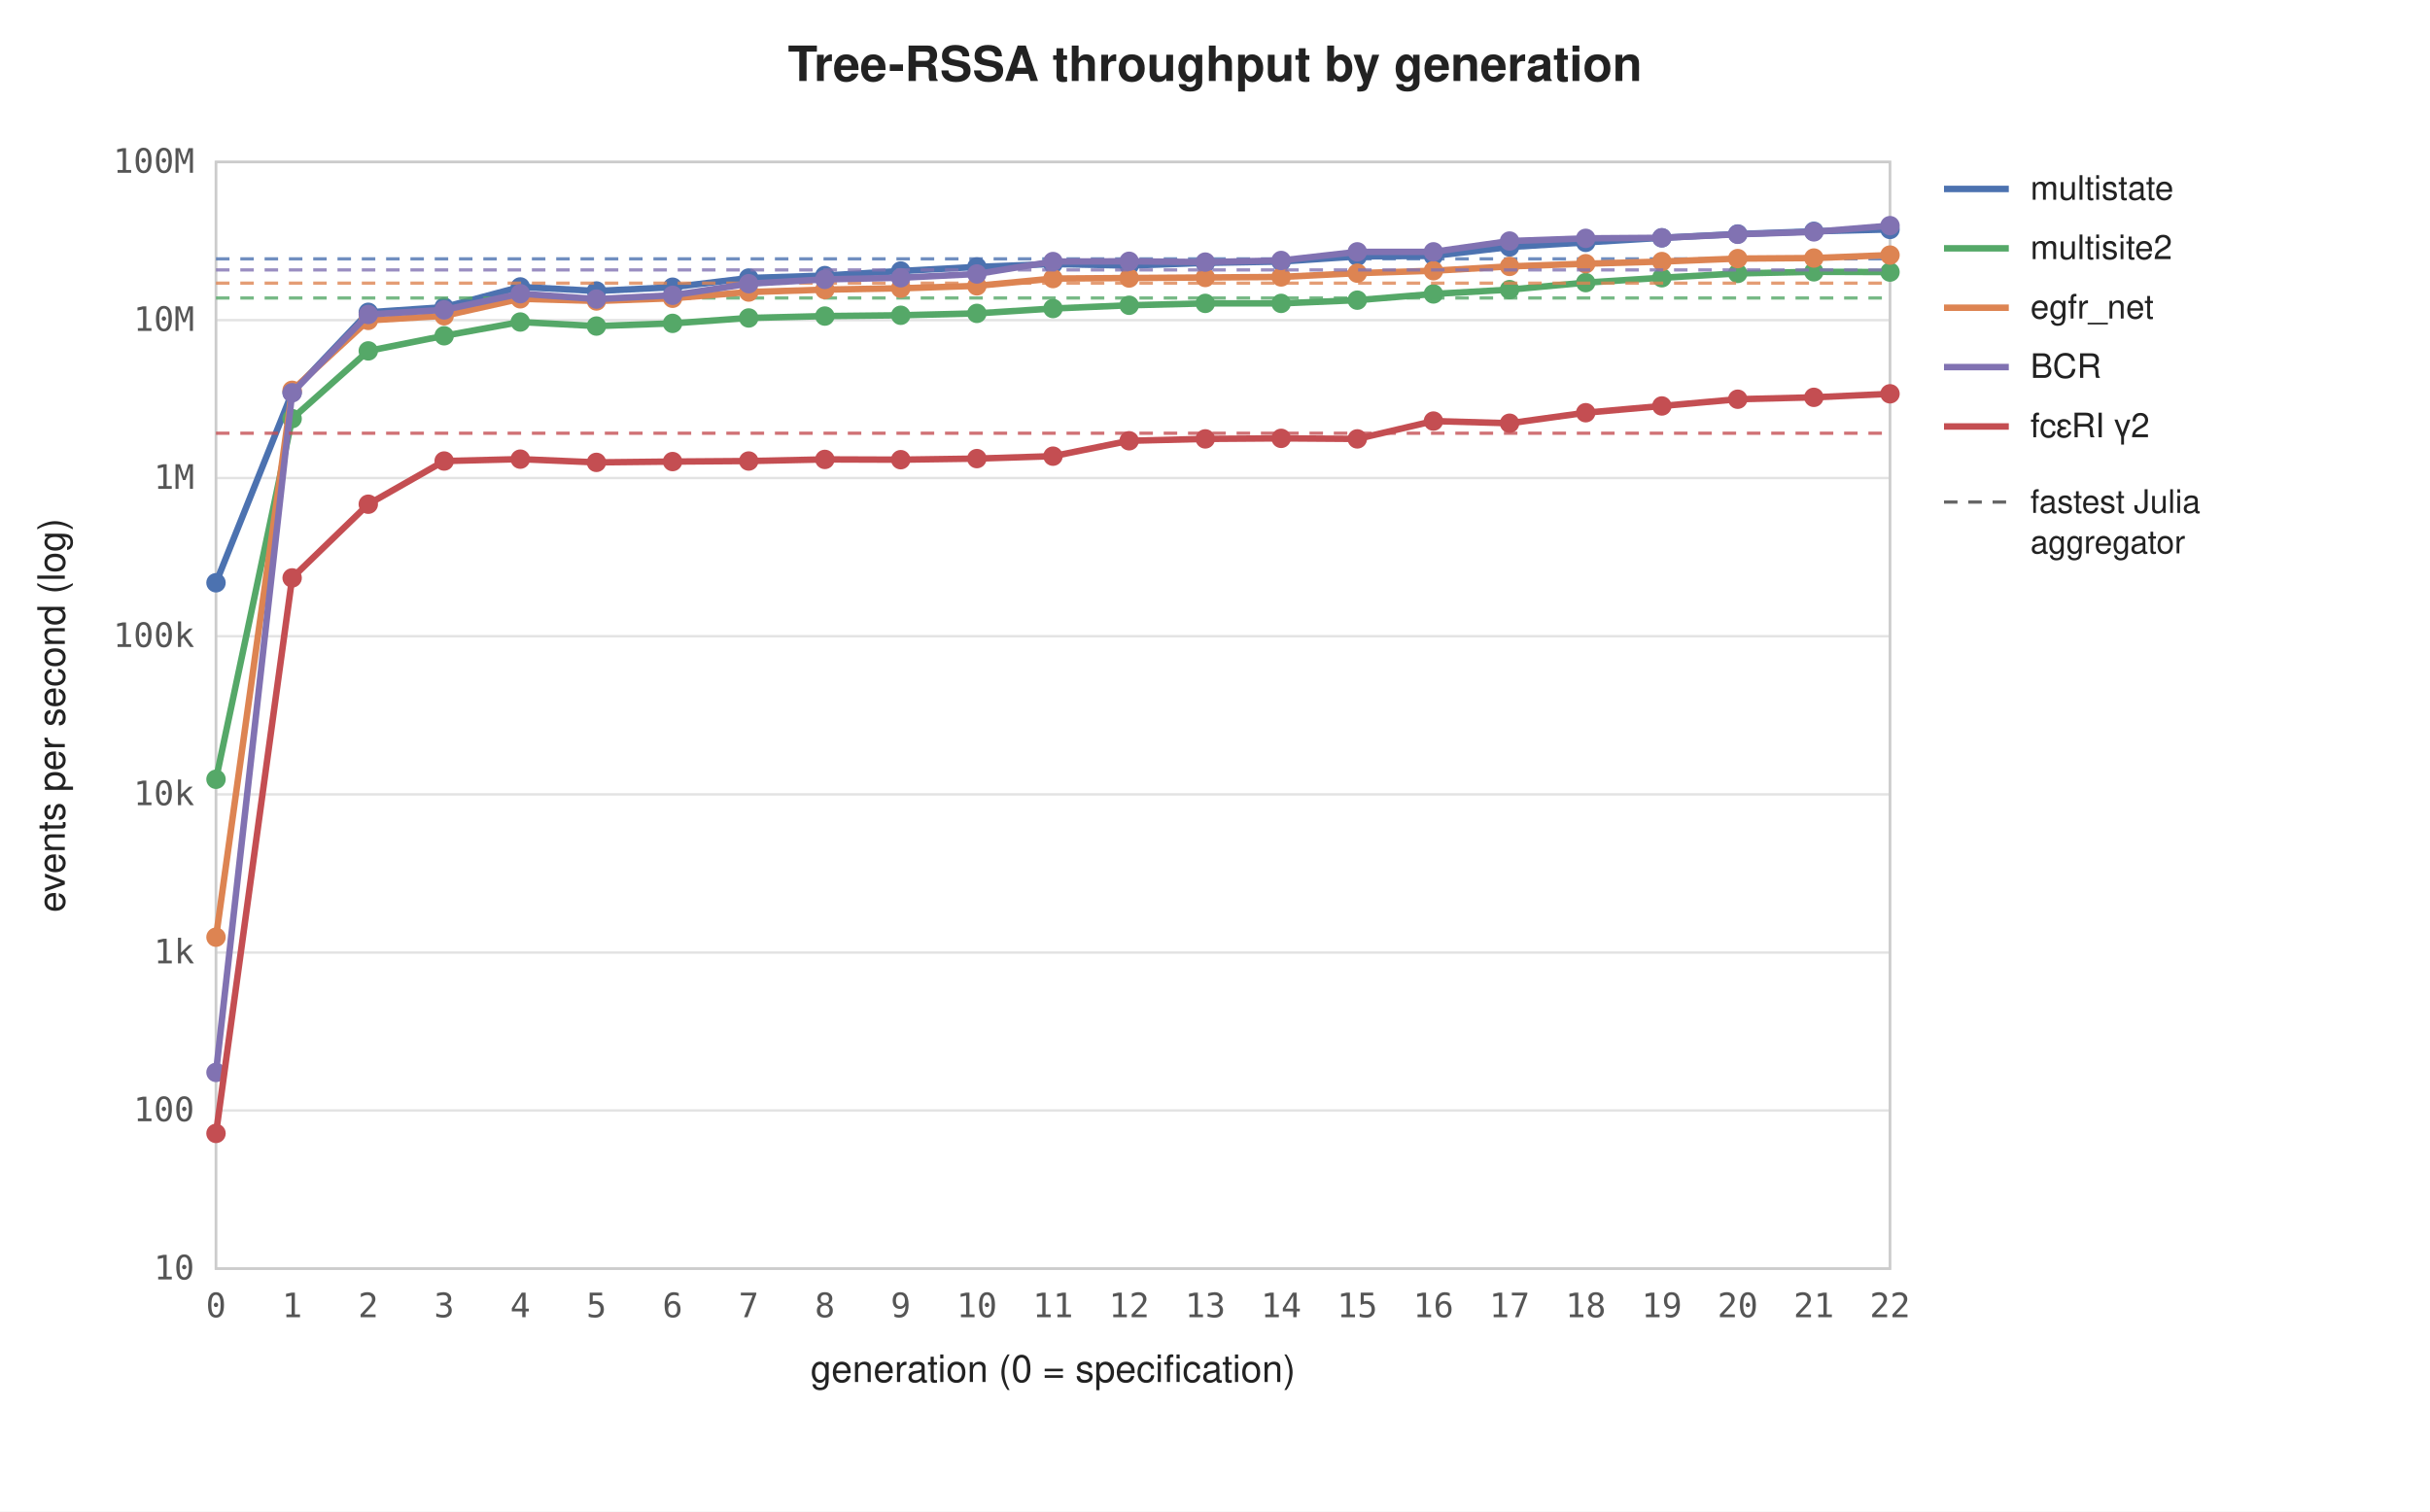
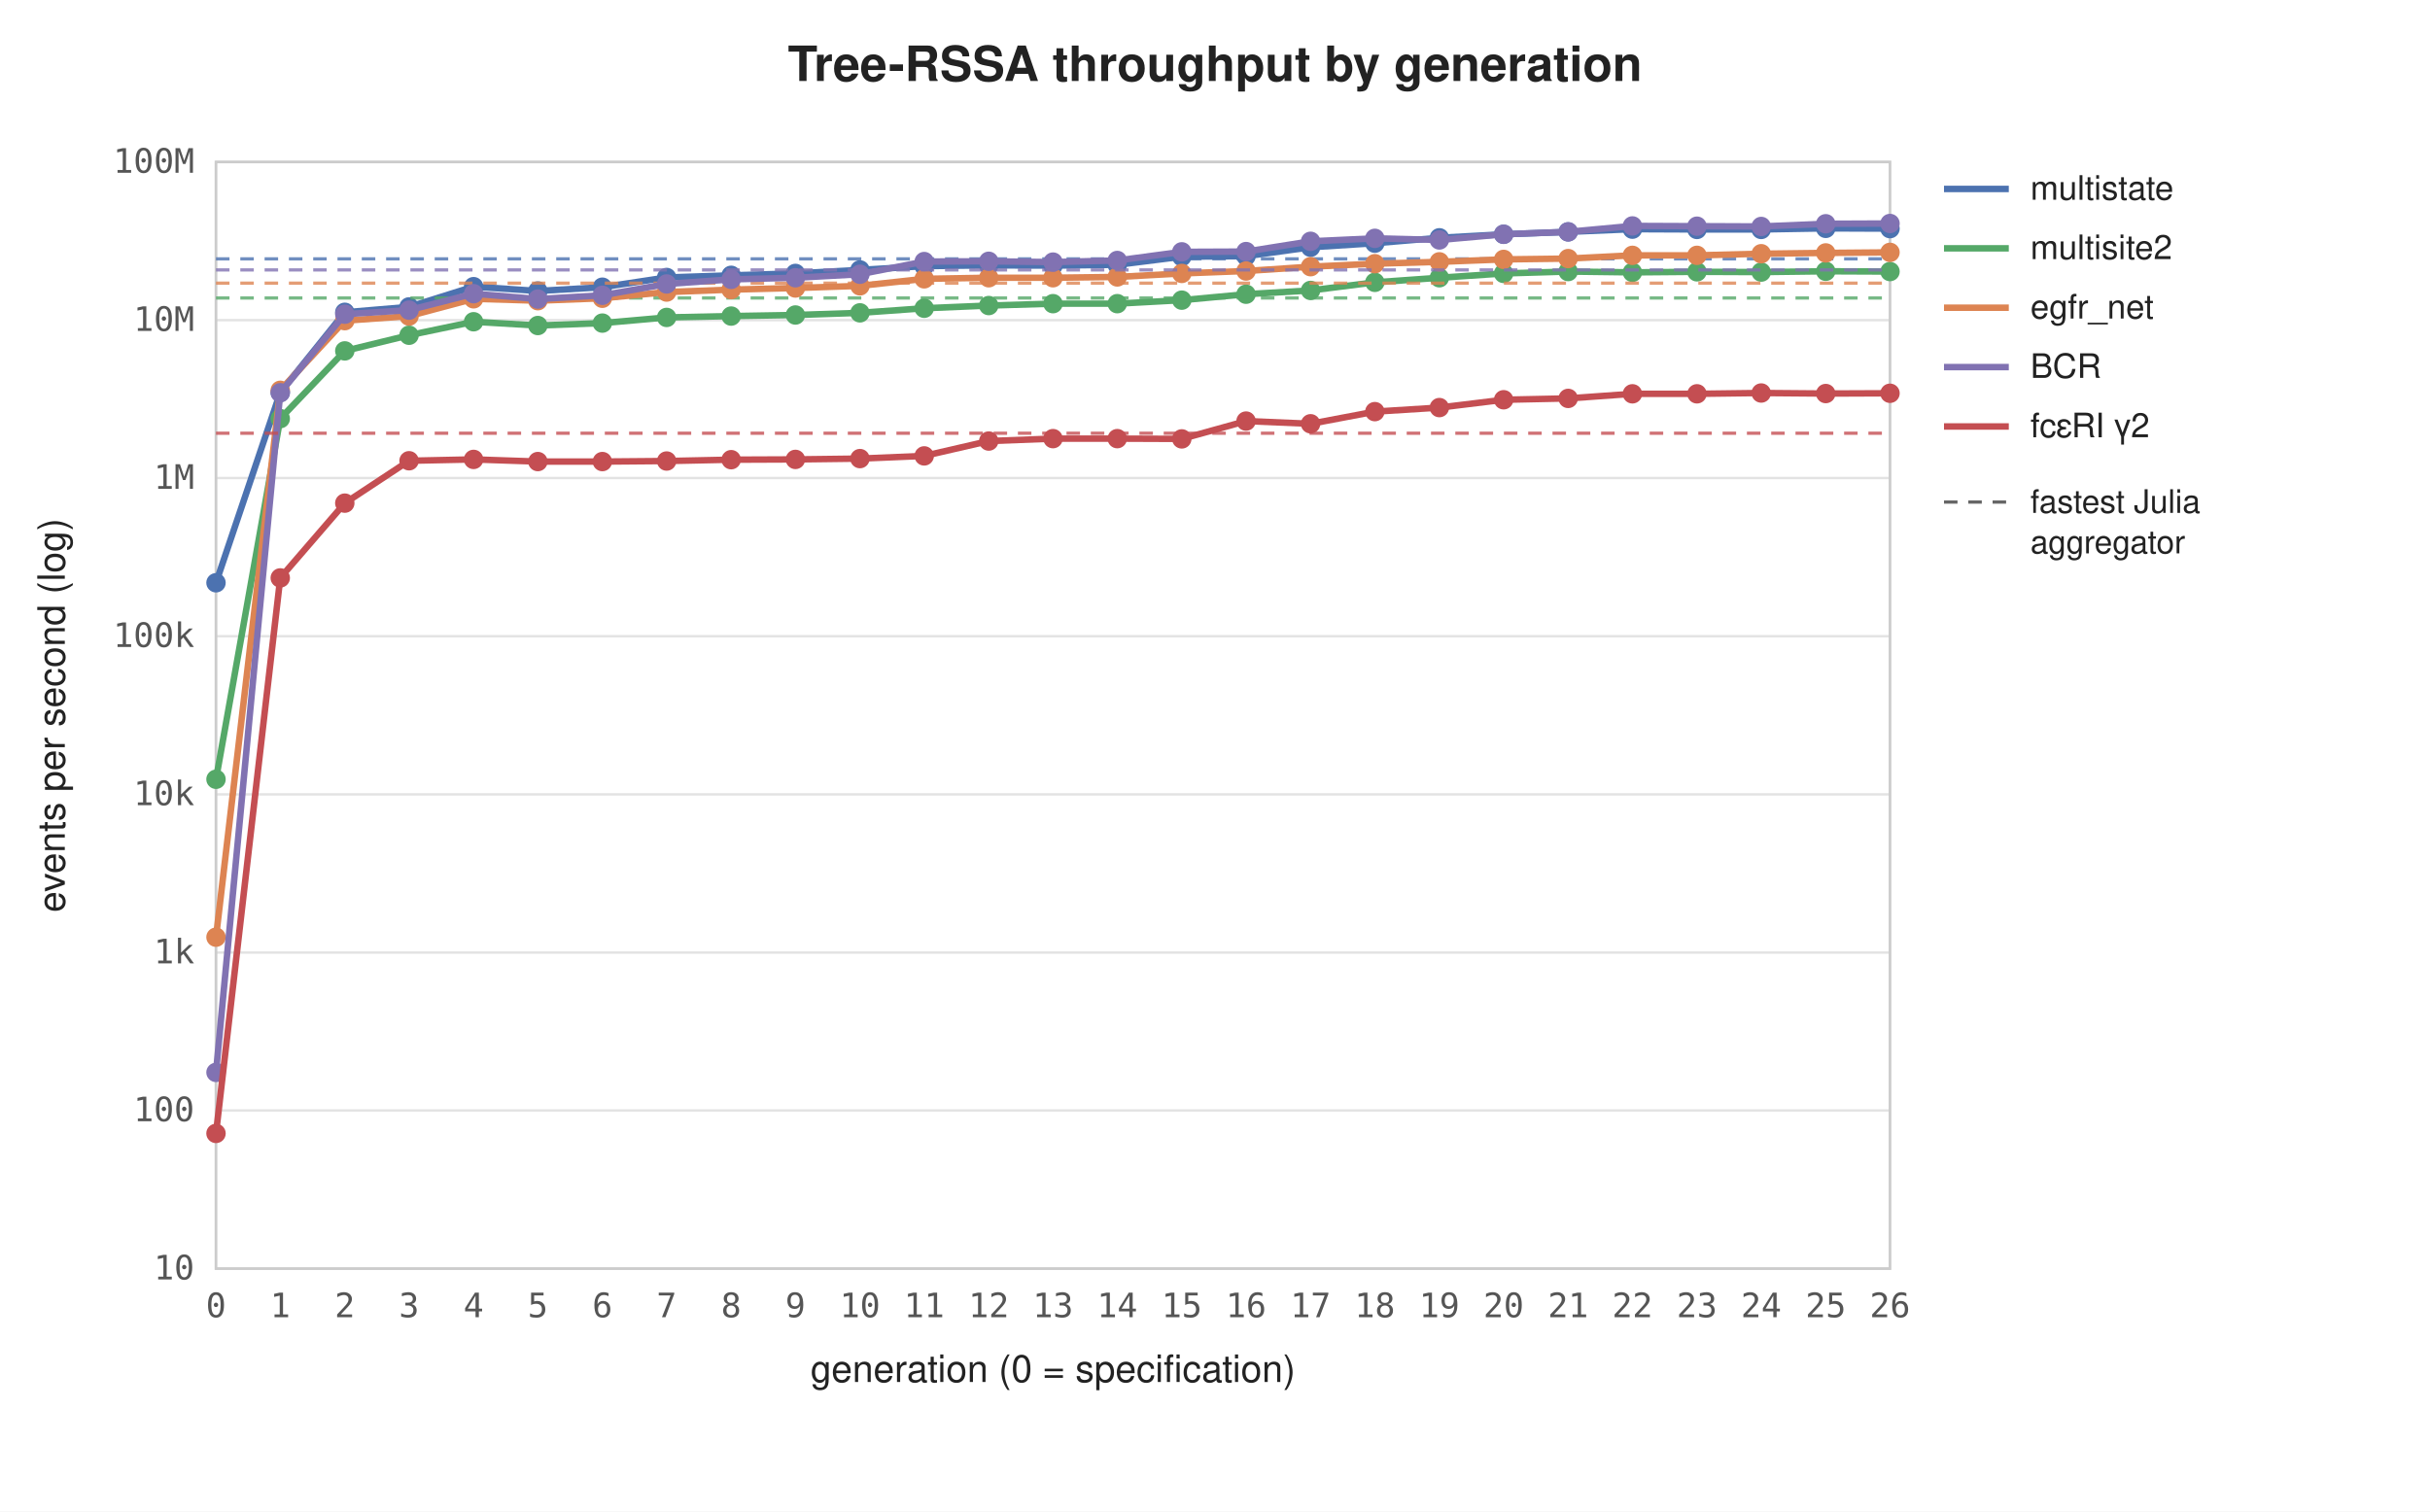
<svg xmlns="http://www.w3.org/2000/svg" viewBox="0 0 900 560" font-family="Helvetica, Arial, sans-serif">
  <rect width="900" height="560" fill="#ffffff" />
  <text x="450.0" y="30" text-anchor="middle" font-size="18" font-weight="bold" fill="#222">Tree-RSSA throughput by generation</text>
  <g stroke="#e3e3e3" stroke-width="0.9">
    <line x1="80" x2="700" y1="470.0" y2="470.0" />
    <line x1="80" x2="700" y1="411.4" y2="411.4" />
    <line x1="80" x2="700" y1="352.9" y2="352.9" />
    <line x1="80" x2="700" y1="294.3" y2="294.3" />
    <line x1="80" x2="700" y1="235.7" y2="235.7" />
    <line x1="80" x2="700" y1="177.1" y2="177.1" />
    <line x1="80" x2="700" y1="118.6" y2="118.6" />
    <line x1="80" x2="700" y1="60.0" y2="60.0" />
  </g>
  <g font-size="12.5" fill="#555" font-family="Menlo, Consolas, monospace">
    <text x="72" y="474.0" text-anchor="end">10</text>
    <text x="72" y="415.4" text-anchor="end">100</text>
    <text x="72" y="356.9" text-anchor="end">1k</text>
    <text x="72" y="298.3" text-anchor="end">10k</text>
    <text x="72" y="239.7" text-anchor="end">100k</text>
    <text x="72" y="181.1" text-anchor="end">1M</text>
    <text x="72" y="122.6" text-anchor="end">10M</text>
    <text x="72" y="64.0" text-anchor="end">100M</text>
    <text x="80.0" y="488" text-anchor="middle">0</text>
-     <text x="108.2" y="488" text-anchor="middle">1</text>
-     <text x="136.4" y="488" text-anchor="middle">2</text>
-     <text x="164.5" y="488" text-anchor="middle">3</text>
-     <text x="192.7" y="488" text-anchor="middle">4</text>
-     <text x="220.9" y="488" text-anchor="middle">5</text>
-     <text x="249.1" y="488" text-anchor="middle">6</text>
-     <text x="277.3" y="488" text-anchor="middle">7</text>
-     <text x="305.5" y="488" text-anchor="middle">8</text>
-     <text x="333.6" y="488" text-anchor="middle">9</text>
-     <text x="361.8" y="488" text-anchor="middle">10</text>
-     <text x="390.0" y="488" text-anchor="middle">11</text>
-     <text x="418.2" y="488" text-anchor="middle">12</text>
-     <text x="446.4" y="488" text-anchor="middle">13</text>
-     <text x="474.5" y="488" text-anchor="middle">14</text>
-     <text x="502.7" y="488" text-anchor="middle">15</text>
-     <text x="530.9" y="488" text-anchor="middle">16</text>
-     <text x="559.1" y="488" text-anchor="middle">17</text>
-     <text x="587.3" y="488" text-anchor="middle">18</text>
-     <text x="615.5" y="488" text-anchor="middle">19</text>
-     <text x="643.6" y="488" text-anchor="middle">20</text>
-     <text x="671.8" y="488" text-anchor="middle">21</text>
-     <text x="700.0" y="488" text-anchor="middle">22</text>
+     <text x="103.8" y="488" text-anchor="middle">1</text>
+     <text x="127.7" y="488" text-anchor="middle">2</text>
+     <text x="151.5" y="488" text-anchor="middle">3</text>
+     <text x="175.4" y="488" text-anchor="middle">4</text>
+     <text x="199.2" y="488" text-anchor="middle">5</text>
+     <text x="223.1" y="488" text-anchor="middle">6</text>
+     <text x="246.9" y="488" text-anchor="middle">7</text>
+     <text x="270.8" y="488" text-anchor="middle">8</text>
+     <text x="294.6" y="488" text-anchor="middle">9</text>
+     <text x="318.5" y="488" text-anchor="middle">10</text>
+     <text x="342.3" y="488" text-anchor="middle">11</text>
+     <text x="366.2" y="488" text-anchor="middle">12</text>
+     <text x="390.0" y="488" text-anchor="middle">13</text>
+     <text x="413.8" y="488" text-anchor="middle">14</text>
+     <text x="437.7" y="488" text-anchor="middle">15</text>
+     <text x="461.5" y="488" text-anchor="middle">16</text>
+     <text x="485.4" y="488" text-anchor="middle">17</text>
+     <text x="509.2" y="488" text-anchor="middle">18</text>
+     <text x="533.1" y="488" text-anchor="middle">19</text>
+     <text x="556.9" y="488" text-anchor="middle">20</text>
+     <text x="580.8" y="488" text-anchor="middle">21</text>
+     <text x="604.6" y="488" text-anchor="middle">22</text>
+     <text x="628.5" y="488" text-anchor="middle">23</text>
+     <text x="652.3" y="488" text-anchor="middle">24</text>
+     <text x="676.2" y="488" text-anchor="middle">25</text>
+     <text x="700.0" y="488" text-anchor="middle">26</text>
  </g>
  <rect x="80" y="60" width="620" height="410" fill="none" stroke="#cccccc" />
  <text x="390.0" y="512" text-anchor="middle" font-size="14" fill="#222">generation (0 = specification)</text>
  <text transform="translate(24 265.0) rotate(-90)" text-anchor="middle" font-size="14" fill="#222">events per second (log)</text>
-   <path d="M80.0,215.9L108.2,145.4L136.4,115.7L164.5,113.8L192.7,106.3L220.9,107.8L249.1,106.4L277.3,103.0L305.5,102.1L333.6,100.4L361.8,98.9L390.0,97.8L418.2,98.4L446.4,97.4L474.5,96.9L502.7,95.0L530.9,94.8L559.1,91.5L587.3,89.8L615.5,88.1L643.6,86.7L671.8,85.7L700.0,85.0" fill="none" stroke="#4c72b0" stroke-width="2.4" />
+   <path d="M80.0,215.9L103.8,145.4L127.7,115.7L151.5,113.7L175.4,106.2L199.2,107.8L223.1,106.4L246.9,102.8L270.8,102.0L294.6,101.3L318.5,100.0L342.3,98.6L366.2,98.3L390.0,98.4L413.8,98.1L437.7,95.1L461.5,94.9L485.4,91.6L509.2,90.1L533.1,88.1L556.9,86.8L580.8,85.9L604.6,84.9L628.5,85.0L652.3,85.0L676.2,84.6L700.0,84.7" fill="none" stroke="#4c72b0" stroke-width="2.4" />
  <circle cx="80.0" cy="215.9" r="3.6" fill="#4c72b0" />
-   <circle cx="108.2" cy="145.4" r="3.6" fill="#4c72b0" />
-   <circle cx="136.4" cy="115.7" r="3.6" fill="#4c72b0" />
-   <circle cx="164.5" cy="113.8" r="3.6" fill="#4c72b0" />
-   <circle cx="192.7" cy="106.3" r="3.6" fill="#4c72b0" />
-   <circle cx="220.9" cy="107.8" r="3.6" fill="#4c72b0" />
-   <circle cx="249.1" cy="106.4" r="3.6" fill="#4c72b0" />
-   <circle cx="277.3" cy="103.0" r="3.6" fill="#4c72b0" />
-   <circle cx="305.5" cy="102.1" r="3.6" fill="#4c72b0" />
-   <circle cx="333.6" cy="100.4" r="3.6" fill="#4c72b0" />
-   <circle cx="361.8" cy="98.9" r="3.6" fill="#4c72b0" />
-   <circle cx="390.0" cy="97.8" r="3.6" fill="#4c72b0" />
-   <circle cx="418.2" cy="98.4" r="3.6" fill="#4c72b0" />
-   <circle cx="446.4" cy="97.4" r="3.6" fill="#4c72b0" />
-   <circle cx="474.5" cy="96.9" r="3.6" fill="#4c72b0" />
-   <circle cx="502.7" cy="95.0" r="3.6" fill="#4c72b0" />
-   <circle cx="530.9" cy="94.8" r="3.6" fill="#4c72b0" />
-   <circle cx="559.1" cy="91.5" r="3.6" fill="#4c72b0" />
-   <circle cx="587.3" cy="89.8" r="3.6" fill="#4c72b0" />
-   <circle cx="615.5" cy="88.1" r="3.6" fill="#4c72b0" />
-   <circle cx="643.6" cy="86.7" r="3.6" fill="#4c72b0" />
-   <circle cx="671.8" cy="85.7" r="3.6" fill="#4c72b0" />
-   <circle cx="700.0" cy="85.0" r="3.6" fill="#4c72b0" />
+   <circle cx="103.8" cy="145.4" r="3.6" fill="#4c72b0" />
+   <circle cx="127.7" cy="115.7" r="3.6" fill="#4c72b0" />
+   <circle cx="151.5" cy="113.7" r="3.6" fill="#4c72b0" />
+   <circle cx="175.4" cy="106.2" r="3.6" fill="#4c72b0" />
+   <circle cx="199.2" cy="107.8" r="3.6" fill="#4c72b0" />
+   <circle cx="223.1" cy="106.4" r="3.6" fill="#4c72b0" />
+   <circle cx="246.9" cy="102.8" r="3.6" fill="#4c72b0" />
+   <circle cx="270.8" cy="102.0" r="3.6" fill="#4c72b0" />
+   <circle cx="294.6" cy="101.3" r="3.6" fill="#4c72b0" />
+   <circle cx="318.5" cy="100.0" r="3.6" fill="#4c72b0" />
+   <circle cx="342.3" cy="98.6" r="3.6" fill="#4c72b0" />
+   <circle cx="366.2" cy="98.3" r="3.6" fill="#4c72b0" />
+   <circle cx="390.0" cy="98.4" r="3.6" fill="#4c72b0" />
+   <circle cx="413.8" cy="98.1" r="3.6" fill="#4c72b0" />
+   <circle cx="437.7" cy="95.1" r="3.6" fill="#4c72b0" />
+   <circle cx="461.5" cy="94.9" r="3.6" fill="#4c72b0" />
+   <circle cx="485.4" cy="91.6" r="3.6" fill="#4c72b0" />
+   <circle cx="509.2" cy="90.1" r="3.6" fill="#4c72b0" />
+   <circle cx="533.1" cy="88.1" r="3.6" fill="#4c72b0" />
+   <circle cx="556.9" cy="86.8" r="3.6" fill="#4c72b0" />
+   <circle cx="580.8" cy="85.9" r="3.6" fill="#4c72b0" />
+   <circle cx="604.6" cy="84.9" r="3.6" fill="#4c72b0" />
+   <circle cx="628.5" cy="85.0" r="3.6" fill="#4c72b0" />
+   <circle cx="652.3" cy="85.0" r="3.6" fill="#4c72b0" />
+   <circle cx="676.2" cy="84.6" r="3.6" fill="#4c72b0" />
+   <circle cx="700.0" cy="84.7" r="3.6" fill="#4c72b0" />
  <line x1="80" x2="700" y1="95.9" y2="95.9" stroke="#4c72b0" stroke-width="1.2" stroke-dasharray="5,4" opacity="0.8" />
  <line x1="720" x2="744" y1="70" y2="70" stroke="#4c72b0" stroke-width="2.4" />
  <text x="752" y="74" font-size="12.5" fill="#222">multistate</text>
-   <path d="M80.0,288.7L108.2,155.1L136.4,130.0L164.5,124.4L192.7,119.3L220.9,120.8L249.1,119.8L277.3,117.8L305.5,117.1L333.6,116.8L361.8,116.1L390.0,114.3L418.2,113.1L446.4,112.4L474.5,112.4L502.7,111.2L530.9,108.9L559.1,107.3L587.3,104.7L615.5,102.9L643.6,101.3L671.8,100.7L700.0,100.8" fill="none" stroke="#55a868" stroke-width="2.4" />
+   <path d="M80.0,288.7L103.8,155.1L127.7,130.0L151.5,124.2L175.4,119.2L199.2,120.6L223.1,119.7L246.9,117.6L270.8,117.1L294.6,116.7L318.5,115.9L342.3,114.2L366.2,113.2L390.0,112.5L413.8,112.5L437.7,111.2L461.5,109.0L485.4,107.6L509.2,104.6L533.1,102.9L556.9,101.3L580.8,100.6L604.6,100.9L628.5,100.7L652.3,100.8L676.2,100.5L700.0,100.6" fill="none" stroke="#55a868" stroke-width="2.4" />
  <circle cx="80.0" cy="288.7" r="3.6" fill="#55a868" />
-   <circle cx="108.2" cy="155.1" r="3.6" fill="#55a868" />
-   <circle cx="136.4" cy="130.0" r="3.6" fill="#55a868" />
-   <circle cx="164.5" cy="124.4" r="3.6" fill="#55a868" />
-   <circle cx="192.7" cy="119.3" r="3.6" fill="#55a868" />
-   <circle cx="220.9" cy="120.8" r="3.6" fill="#55a868" />
-   <circle cx="249.1" cy="119.8" r="3.6" fill="#55a868" />
-   <circle cx="277.3" cy="117.8" r="3.6" fill="#55a868" />
-   <circle cx="305.5" cy="117.1" r="3.6" fill="#55a868" />
-   <circle cx="333.6" cy="116.8" r="3.6" fill="#55a868" />
-   <circle cx="361.8" cy="116.1" r="3.6" fill="#55a868" />
-   <circle cx="390.0" cy="114.3" r="3.6" fill="#55a868" />
-   <circle cx="418.2" cy="113.1" r="3.6" fill="#55a868" />
-   <circle cx="446.4" cy="112.4" r="3.6" fill="#55a868" />
-   <circle cx="474.5" cy="112.4" r="3.6" fill="#55a868" />
-   <circle cx="502.7" cy="111.2" r="3.6" fill="#55a868" />
-   <circle cx="530.9" cy="108.9" r="3.6" fill="#55a868" />
-   <circle cx="559.1" cy="107.3" r="3.6" fill="#55a868" />
-   <circle cx="587.3" cy="104.7" r="3.6" fill="#55a868" />
-   <circle cx="615.5" cy="102.9" r="3.6" fill="#55a868" />
-   <circle cx="643.6" cy="101.3" r="3.6" fill="#55a868" />
-   <circle cx="671.8" cy="100.7" r="3.6" fill="#55a868" />
-   <circle cx="700.0" cy="100.8" r="3.6" fill="#55a868" />
+   <circle cx="103.8" cy="155.1" r="3.6" fill="#55a868" />
+   <circle cx="127.7" cy="130.0" r="3.6" fill="#55a868" />
+   <circle cx="151.5" cy="124.2" r="3.6" fill="#55a868" />
+   <circle cx="175.4" cy="119.2" r="3.6" fill="#55a868" />
+   <circle cx="199.2" cy="120.6" r="3.6" fill="#55a868" />
+   <circle cx="223.1" cy="119.7" r="3.6" fill="#55a868" />
+   <circle cx="246.9" cy="117.6" r="3.6" fill="#55a868" />
+   <circle cx="270.8" cy="117.1" r="3.6" fill="#55a868" />
+   <circle cx="294.6" cy="116.7" r="3.6" fill="#55a868" />
+   <circle cx="318.5" cy="115.9" r="3.6" fill="#55a868" />
+   <circle cx="342.3" cy="114.2" r="3.6" fill="#55a868" />
+   <circle cx="366.2" cy="113.2" r="3.6" fill="#55a868" />
+   <circle cx="390.0" cy="112.5" r="3.6" fill="#55a868" />
+   <circle cx="413.8" cy="112.5" r="3.6" fill="#55a868" />
+   <circle cx="437.7" cy="111.2" r="3.6" fill="#55a868" />
+   <circle cx="461.5" cy="109.0" r="3.6" fill="#55a868" />
+   <circle cx="485.4" cy="107.6" r="3.6" fill="#55a868" />
+   <circle cx="509.2" cy="104.6" r="3.6" fill="#55a868" />
+   <circle cx="533.1" cy="102.9" r="3.6" fill="#55a868" />
+   <circle cx="556.9" cy="101.3" r="3.6" fill="#55a868" />
+   <circle cx="580.8" cy="100.6" r="3.6" fill="#55a868" />
+   <circle cx="604.6" cy="100.9" r="3.6" fill="#55a868" />
+   <circle cx="628.5" cy="100.7" r="3.6" fill="#55a868" />
+   <circle cx="652.3" cy="100.8" r="3.6" fill="#55a868" />
+   <circle cx="676.2" cy="100.5" r="3.6" fill="#55a868" />
+   <circle cx="700.0" cy="100.6" r="3.6" fill="#55a868" />
  <line x1="80" x2="700" y1="110.4" y2="110.4" stroke="#55a868" stroke-width="1.2" stroke-dasharray="5,4" opacity="0.8" />
  <line x1="720" x2="744" y1="92" y2="92" stroke="#55a868" stroke-width="2.4" />
  <text x="752" y="96" font-size="12.5" fill="#222">multisite2</text>
-   <path d="M80.0,347.2L108.2,144.6L136.4,118.7L164.5,117.0L192.7,110.7L220.9,111.5L249.1,110.5L277.3,108.2L305.5,107.3L333.6,106.8L361.8,105.9L390.0,103.2L418.2,103.0L446.4,102.8L474.5,102.6L502.7,101.2L530.9,100.3L559.1,98.7L587.3,97.7L615.5,96.9L643.6,95.8L671.8,95.6L700.0,94.5" fill="none" stroke="#dd8452" stroke-width="2.4" />
+   <path d="M80.0,347.2L103.8,144.6L127.7,118.8L151.5,117.1L175.4,110.7L199.2,111.4L223.1,110.5L246.9,108.2L270.8,107.3L294.6,106.7L318.5,105.9L342.3,103.3L366.2,102.9L390.0,102.9L413.8,102.6L437.7,101.3L461.5,100.4L485.4,98.8L509.2,97.7L533.1,97.0L556.9,96.1L580.8,95.8L604.6,94.6L628.5,94.6L652.3,94.0L676.2,93.7L700.0,93.5" fill="none" stroke="#dd8452" stroke-width="2.4" />
  <circle cx="80.0" cy="347.2" r="3.6" fill="#dd8452" />
-   <circle cx="108.2" cy="144.6" r="3.6" fill="#dd8452" />
-   <circle cx="136.4" cy="118.7" r="3.6" fill="#dd8452" />
-   <circle cx="164.5" cy="117.0" r="3.6" fill="#dd8452" />
-   <circle cx="192.7" cy="110.7" r="3.6" fill="#dd8452" />
-   <circle cx="220.9" cy="111.5" r="3.6" fill="#dd8452" />
-   <circle cx="249.1" cy="110.5" r="3.6" fill="#dd8452" />
-   <circle cx="277.3" cy="108.2" r="3.6" fill="#dd8452" />
-   <circle cx="305.5" cy="107.3" r="3.6" fill="#dd8452" />
-   <circle cx="333.6" cy="106.8" r="3.6" fill="#dd8452" />
-   <circle cx="361.8" cy="105.9" r="3.6" fill="#dd8452" />
-   <circle cx="390.0" cy="103.2" r="3.6" fill="#dd8452" />
-   <circle cx="418.2" cy="103.0" r="3.6" fill="#dd8452" />
-   <circle cx="446.4" cy="102.8" r="3.6" fill="#dd8452" />
-   <circle cx="474.5" cy="102.6" r="3.6" fill="#dd8452" />
-   <circle cx="502.7" cy="101.2" r="3.6" fill="#dd8452" />
-   <circle cx="530.9" cy="100.3" r="3.6" fill="#dd8452" />
-   <circle cx="559.1" cy="98.7" r="3.6" fill="#dd8452" />
-   <circle cx="587.3" cy="97.7" r="3.6" fill="#dd8452" />
-   <circle cx="615.5" cy="96.9" r="3.6" fill="#dd8452" />
-   <circle cx="643.6" cy="95.8" r="3.6" fill="#dd8452" />
-   <circle cx="671.8" cy="95.6" r="3.6" fill="#dd8452" />
-   <circle cx="700.0" cy="94.5" r="3.6" fill="#dd8452" />
+   <circle cx="103.8" cy="144.6" r="3.6" fill="#dd8452" />
+   <circle cx="127.7" cy="118.8" r="3.6" fill="#dd8452" />
+   <circle cx="151.5" cy="117.1" r="3.6" fill="#dd8452" />
+   <circle cx="175.4" cy="110.7" r="3.6" fill="#dd8452" />
+   <circle cx="199.2" cy="111.4" r="3.6" fill="#dd8452" />
+   <circle cx="223.1" cy="110.5" r="3.6" fill="#dd8452" />
+   <circle cx="246.9" cy="108.2" r="3.6" fill="#dd8452" />
+   <circle cx="270.8" cy="107.3" r="3.6" fill="#dd8452" />
+   <circle cx="294.6" cy="106.7" r="3.6" fill="#dd8452" />
+   <circle cx="318.5" cy="105.9" r="3.6" fill="#dd8452" />
+   <circle cx="342.3" cy="103.3" r="3.6" fill="#dd8452" />
+   <circle cx="366.2" cy="102.9" r="3.6" fill="#dd8452" />
+   <circle cx="390.0" cy="102.9" r="3.6" fill="#dd8452" />
+   <circle cx="413.8" cy="102.6" r="3.6" fill="#dd8452" />
+   <circle cx="437.7" cy="101.3" r="3.6" fill="#dd8452" />
+   <circle cx="461.5" cy="100.4" r="3.6" fill="#dd8452" />
+   <circle cx="485.4" cy="98.8" r="3.6" fill="#dd8452" />
+   <circle cx="509.2" cy="97.7" r="3.6" fill="#dd8452" />
+   <circle cx="533.1" cy="97.0" r="3.6" fill="#dd8452" />
+   <circle cx="556.9" cy="96.1" r="3.6" fill="#dd8452" />
+   <circle cx="580.8" cy="95.8" r="3.6" fill="#dd8452" />
+   <circle cx="604.6" cy="94.6" r="3.6" fill="#dd8452" />
+   <circle cx="628.5" cy="94.6" r="3.6" fill="#dd8452" />
+   <circle cx="652.3" cy="94.0" r="3.6" fill="#dd8452" />
+   <circle cx="676.2" cy="93.7" r="3.6" fill="#dd8452" />
+   <circle cx="700.0" cy="93.5" r="3.6" fill="#dd8452" />
  <line x1="80" x2="700" y1="104.9" y2="104.9" stroke="#dd8452" stroke-width="1.2" stroke-dasharray="5,4" opacity="0.8" />
  <line x1="720" x2="744" y1="114" y2="114" stroke="#dd8452" stroke-width="2.4" />
  <text x="752" y="118" font-size="12.5" fill="#222">egfr_net</text>
-   <path d="M80.0,397.3L108.2,145.5L136.4,116.5L164.5,114.8L192.7,108.8L220.9,110.8L249.1,109.4L277.3,105.1L305.5,103.5L333.6,102.9L361.8,101.5L390.0,96.9L418.2,96.8L446.4,97.1L474.5,96.5L502.7,93.3L530.9,93.3L559.1,89.3L587.3,88.3L615.5,88.1L643.6,86.8L671.8,85.9L700.0,83.6" fill="none" stroke="#8172b2" stroke-width="2.4" />
+   <path d="M80.0,397.3L103.8,145.5L127.7,116.4L151.5,114.9L175.4,108.8L199.2,110.8L223.1,109.4L246.9,105.2L270.8,103.5L294.6,102.9L318.5,101.6L342.3,96.9L366.2,96.8L390.0,97.1L413.8,96.5L437.7,93.3L461.5,93.2L485.4,89.4L509.2,88.3L533.1,88.9L556.9,86.8L580.8,85.9L604.6,83.7L628.5,83.8L652.3,83.9L676.2,82.9L700.0,82.8" fill="none" stroke="#8172b2" stroke-width="2.4" />
  <circle cx="80.0" cy="397.3" r="3.6" fill="#8172b2" />
-   <circle cx="108.2" cy="145.5" r="3.6" fill="#8172b2" />
-   <circle cx="136.4" cy="116.5" r="3.6" fill="#8172b2" />
-   <circle cx="164.5" cy="114.8" r="3.6" fill="#8172b2" />
-   <circle cx="192.7" cy="108.8" r="3.6" fill="#8172b2" />
-   <circle cx="220.9" cy="110.8" r="3.6" fill="#8172b2" />
-   <circle cx="249.1" cy="109.4" r="3.6" fill="#8172b2" />
-   <circle cx="277.3" cy="105.1" r="3.6" fill="#8172b2" />
-   <circle cx="305.5" cy="103.5" r="3.6" fill="#8172b2" />
-   <circle cx="333.6" cy="102.9" r="3.6" fill="#8172b2" />
-   <circle cx="361.8" cy="101.5" r="3.6" fill="#8172b2" />
-   <circle cx="390.0" cy="96.9" r="3.6" fill="#8172b2" />
-   <circle cx="418.2" cy="96.8" r="3.6" fill="#8172b2" />
-   <circle cx="446.4" cy="97.1" r="3.6" fill="#8172b2" />
-   <circle cx="474.5" cy="96.5" r="3.6" fill="#8172b2" />
-   <circle cx="502.7" cy="93.3" r="3.6" fill="#8172b2" />
-   <circle cx="530.9" cy="93.3" r="3.6" fill="#8172b2" />
-   <circle cx="559.1" cy="89.3" r="3.6" fill="#8172b2" />
-   <circle cx="587.3" cy="88.3" r="3.6" fill="#8172b2" />
-   <circle cx="615.5" cy="88.1" r="3.6" fill="#8172b2" />
-   <circle cx="643.6" cy="86.8" r="3.6" fill="#8172b2" />
-   <circle cx="671.8" cy="85.9" r="3.6" fill="#8172b2" />
-   <circle cx="700.0" cy="83.6" r="3.6" fill="#8172b2" />
+   <circle cx="103.8" cy="145.5" r="3.6" fill="#8172b2" />
+   <circle cx="127.7" cy="116.4" r="3.6" fill="#8172b2" />
+   <circle cx="151.5" cy="114.9" r="3.6" fill="#8172b2" />
+   <circle cx="175.4" cy="108.8" r="3.6" fill="#8172b2" />
+   <circle cx="199.2" cy="110.8" r="3.6" fill="#8172b2" />
+   <circle cx="223.1" cy="109.4" r="3.6" fill="#8172b2" />
+   <circle cx="246.9" cy="105.2" r="3.6" fill="#8172b2" />
+   <circle cx="270.8" cy="103.5" r="3.6" fill="#8172b2" />
+   <circle cx="294.6" cy="102.9" r="3.6" fill="#8172b2" />
+   <circle cx="318.5" cy="101.6" r="3.6" fill="#8172b2" />
+   <circle cx="342.3" cy="96.9" r="3.6" fill="#8172b2" />
+   <circle cx="366.2" cy="96.8" r="3.6" fill="#8172b2" />
+   <circle cx="390.0" cy="97.1" r="3.6" fill="#8172b2" />
+   <circle cx="413.8" cy="96.5" r="3.6" fill="#8172b2" />
+   <circle cx="437.7" cy="93.3" r="3.6" fill="#8172b2" />
+   <circle cx="461.5" cy="93.2" r="3.6" fill="#8172b2" />
+   <circle cx="485.4" cy="89.4" r="3.6" fill="#8172b2" />
+   <circle cx="509.2" cy="88.3" r="3.6" fill="#8172b2" />
+   <circle cx="533.1" cy="88.9" r="3.6" fill="#8172b2" />
+   <circle cx="556.9" cy="86.8" r="3.6" fill="#8172b2" />
+   <circle cx="580.8" cy="85.9" r="3.6" fill="#8172b2" />
+   <circle cx="604.6" cy="83.7" r="3.6" fill="#8172b2" />
+   <circle cx="628.5" cy="83.8" r="3.6" fill="#8172b2" />
+   <circle cx="652.3" cy="83.9" r="3.6" fill="#8172b2" />
+   <circle cx="676.2" cy="82.9" r="3.6" fill="#8172b2" />
+   <circle cx="700.0" cy="82.8" r="3.6" fill="#8172b2" />
  <line x1="80" x2="700" y1="100.0" y2="100.0" stroke="#8172b2" stroke-width="1.2" stroke-dasharray="5,4" opacity="0.8" />
  <line x1="720" x2="744" y1="136" y2="136" stroke="#8172b2" stroke-width="2.4" />
  <text x="752" y="140" font-size="12.5" fill="#222">BCR</text>
-   <path d="M80.0,419.9L108.2,214.1L136.4,186.8L164.5,170.8L192.7,170.1L220.9,171.3L249.1,171.0L277.3,170.8L305.5,170.2L333.6,170.3L361.8,169.9L390.0,169.0L418.2,163.3L446.4,162.6L474.5,162.4L502.7,162.6L530.9,156.0L559.1,156.8L587.3,152.9L615.5,150.4L643.6,147.9L671.8,147.2L700.0,145.9" fill="none" stroke="#c44e52" stroke-width="2.4" />
+   <path d="M80.0,419.9L103.8,214.1L127.7,186.4L151.5,170.7L175.4,170.2L199.2,171.0L223.1,171.0L246.9,170.8L270.8,170.3L294.6,170.2L318.5,169.9L342.3,168.9L366.2,163.4L390.0,162.5L413.8,162.5L437.7,162.6L461.5,156.0L485.4,157.0L509.2,152.5L533.1,151.0L556.9,148.1L580.8,147.6L604.6,145.9L628.5,145.9L652.3,145.6L676.2,145.8L700.0,145.7" fill="none" stroke="#c44e52" stroke-width="2.4" />
  <circle cx="80.0" cy="419.9" r="3.6" fill="#c44e52" />
-   <circle cx="108.2" cy="214.1" r="3.6" fill="#c44e52" />
-   <circle cx="136.4" cy="186.8" r="3.6" fill="#c44e52" />
-   <circle cx="164.5" cy="170.8" r="3.6" fill="#c44e52" />
-   <circle cx="192.7" cy="170.1" r="3.6" fill="#c44e52" />
-   <circle cx="220.9" cy="171.3" r="3.6" fill="#c44e52" />
-   <circle cx="249.1" cy="171.0" r="3.6" fill="#c44e52" />
-   <circle cx="277.3" cy="170.8" r="3.6" fill="#c44e52" />
-   <circle cx="305.5" cy="170.2" r="3.6" fill="#c44e52" />
-   <circle cx="333.6" cy="170.3" r="3.6" fill="#c44e52" />
-   <circle cx="361.8" cy="169.9" r="3.6" fill="#c44e52" />
-   <circle cx="390.0" cy="169.0" r="3.6" fill="#c44e52" />
-   <circle cx="418.2" cy="163.3" r="3.6" fill="#c44e52" />
-   <circle cx="446.4" cy="162.6" r="3.6" fill="#c44e52" />
-   <circle cx="474.5" cy="162.4" r="3.6" fill="#c44e52" />
-   <circle cx="502.7" cy="162.6" r="3.6" fill="#c44e52" />
-   <circle cx="530.9" cy="156.0" r="3.6" fill="#c44e52" />
-   <circle cx="559.1" cy="156.8" r="3.6" fill="#c44e52" />
-   <circle cx="587.3" cy="152.9" r="3.6" fill="#c44e52" />
-   <circle cx="615.5" cy="150.4" r="3.6" fill="#c44e52" />
-   <circle cx="643.6" cy="147.9" r="3.6" fill="#c44e52" />
-   <circle cx="671.8" cy="147.2" r="3.6" fill="#c44e52" />
-   <circle cx="700.0" cy="145.9" r="3.6" fill="#c44e52" />
+   <circle cx="103.8" cy="214.1" r="3.6" fill="#c44e52" />
+   <circle cx="127.7" cy="186.4" r="3.6" fill="#c44e52" />
+   <circle cx="151.5" cy="170.7" r="3.6" fill="#c44e52" />
+   <circle cx="175.4" cy="170.2" r="3.6" fill="#c44e52" />
+   <circle cx="199.2" cy="171.0" r="3.6" fill="#c44e52" />
+   <circle cx="223.1" cy="171.0" r="3.6" fill="#c44e52" />
+   <circle cx="246.9" cy="170.8" r="3.6" fill="#c44e52" />
+   <circle cx="270.8" cy="170.3" r="3.6" fill="#c44e52" />
+   <circle cx="294.6" cy="170.2" r="3.6" fill="#c44e52" />
+   <circle cx="318.5" cy="169.9" r="3.6" fill="#c44e52" />
+   <circle cx="342.3" cy="168.9" r="3.6" fill="#c44e52" />
+   <circle cx="366.2" cy="163.4" r="3.6" fill="#c44e52" />
+   <circle cx="390.0" cy="162.5" r="3.6" fill="#c44e52" />
+   <circle cx="413.8" cy="162.5" r="3.6" fill="#c44e52" />
+   <circle cx="437.7" cy="162.6" r="3.6" fill="#c44e52" />
+   <circle cx="461.5" cy="156.0" r="3.6" fill="#c44e52" />
+   <circle cx="485.4" cy="157.0" r="3.6" fill="#c44e52" />
+   <circle cx="509.2" cy="152.5" r="3.6" fill="#c44e52" />
+   <circle cx="533.1" cy="151.0" r="3.6" fill="#c44e52" />
+   <circle cx="556.9" cy="148.1" r="3.6" fill="#c44e52" />
+   <circle cx="580.8" cy="147.6" r="3.6" fill="#c44e52" />
+   <circle cx="604.6" cy="145.9" r="3.6" fill="#c44e52" />
+   <circle cx="628.5" cy="145.9" r="3.6" fill="#c44e52" />
+   <circle cx="652.3" cy="145.6" r="3.6" fill="#c44e52" />
+   <circle cx="676.2" cy="145.8" r="3.6" fill="#c44e52" />
+   <circle cx="700.0" cy="145.7" r="3.6" fill="#c44e52" />
  <line x1="80" x2="700" y1="160.5" y2="160.5" stroke="#c44e52" stroke-width="1.2" stroke-dasharray="5,4" opacity="0.8" />
  <line x1="720" x2="744" y1="158" y2="158" stroke="#c44e52" stroke-width="2.4" />
  <text x="752" y="162" font-size="12.5" fill="#222">fcεRI γ2</text>
  <line x1="720" x2="744" y1="186" y2="186" stroke="#666" stroke-width="1.2" stroke-dasharray="5,4" />
  <text x="752" y="190" font-size="12" fill="#222">fastest Julia</text>
  <text x="752" y="205" font-size="12" fill="#222">aggregator</text>
</svg>
